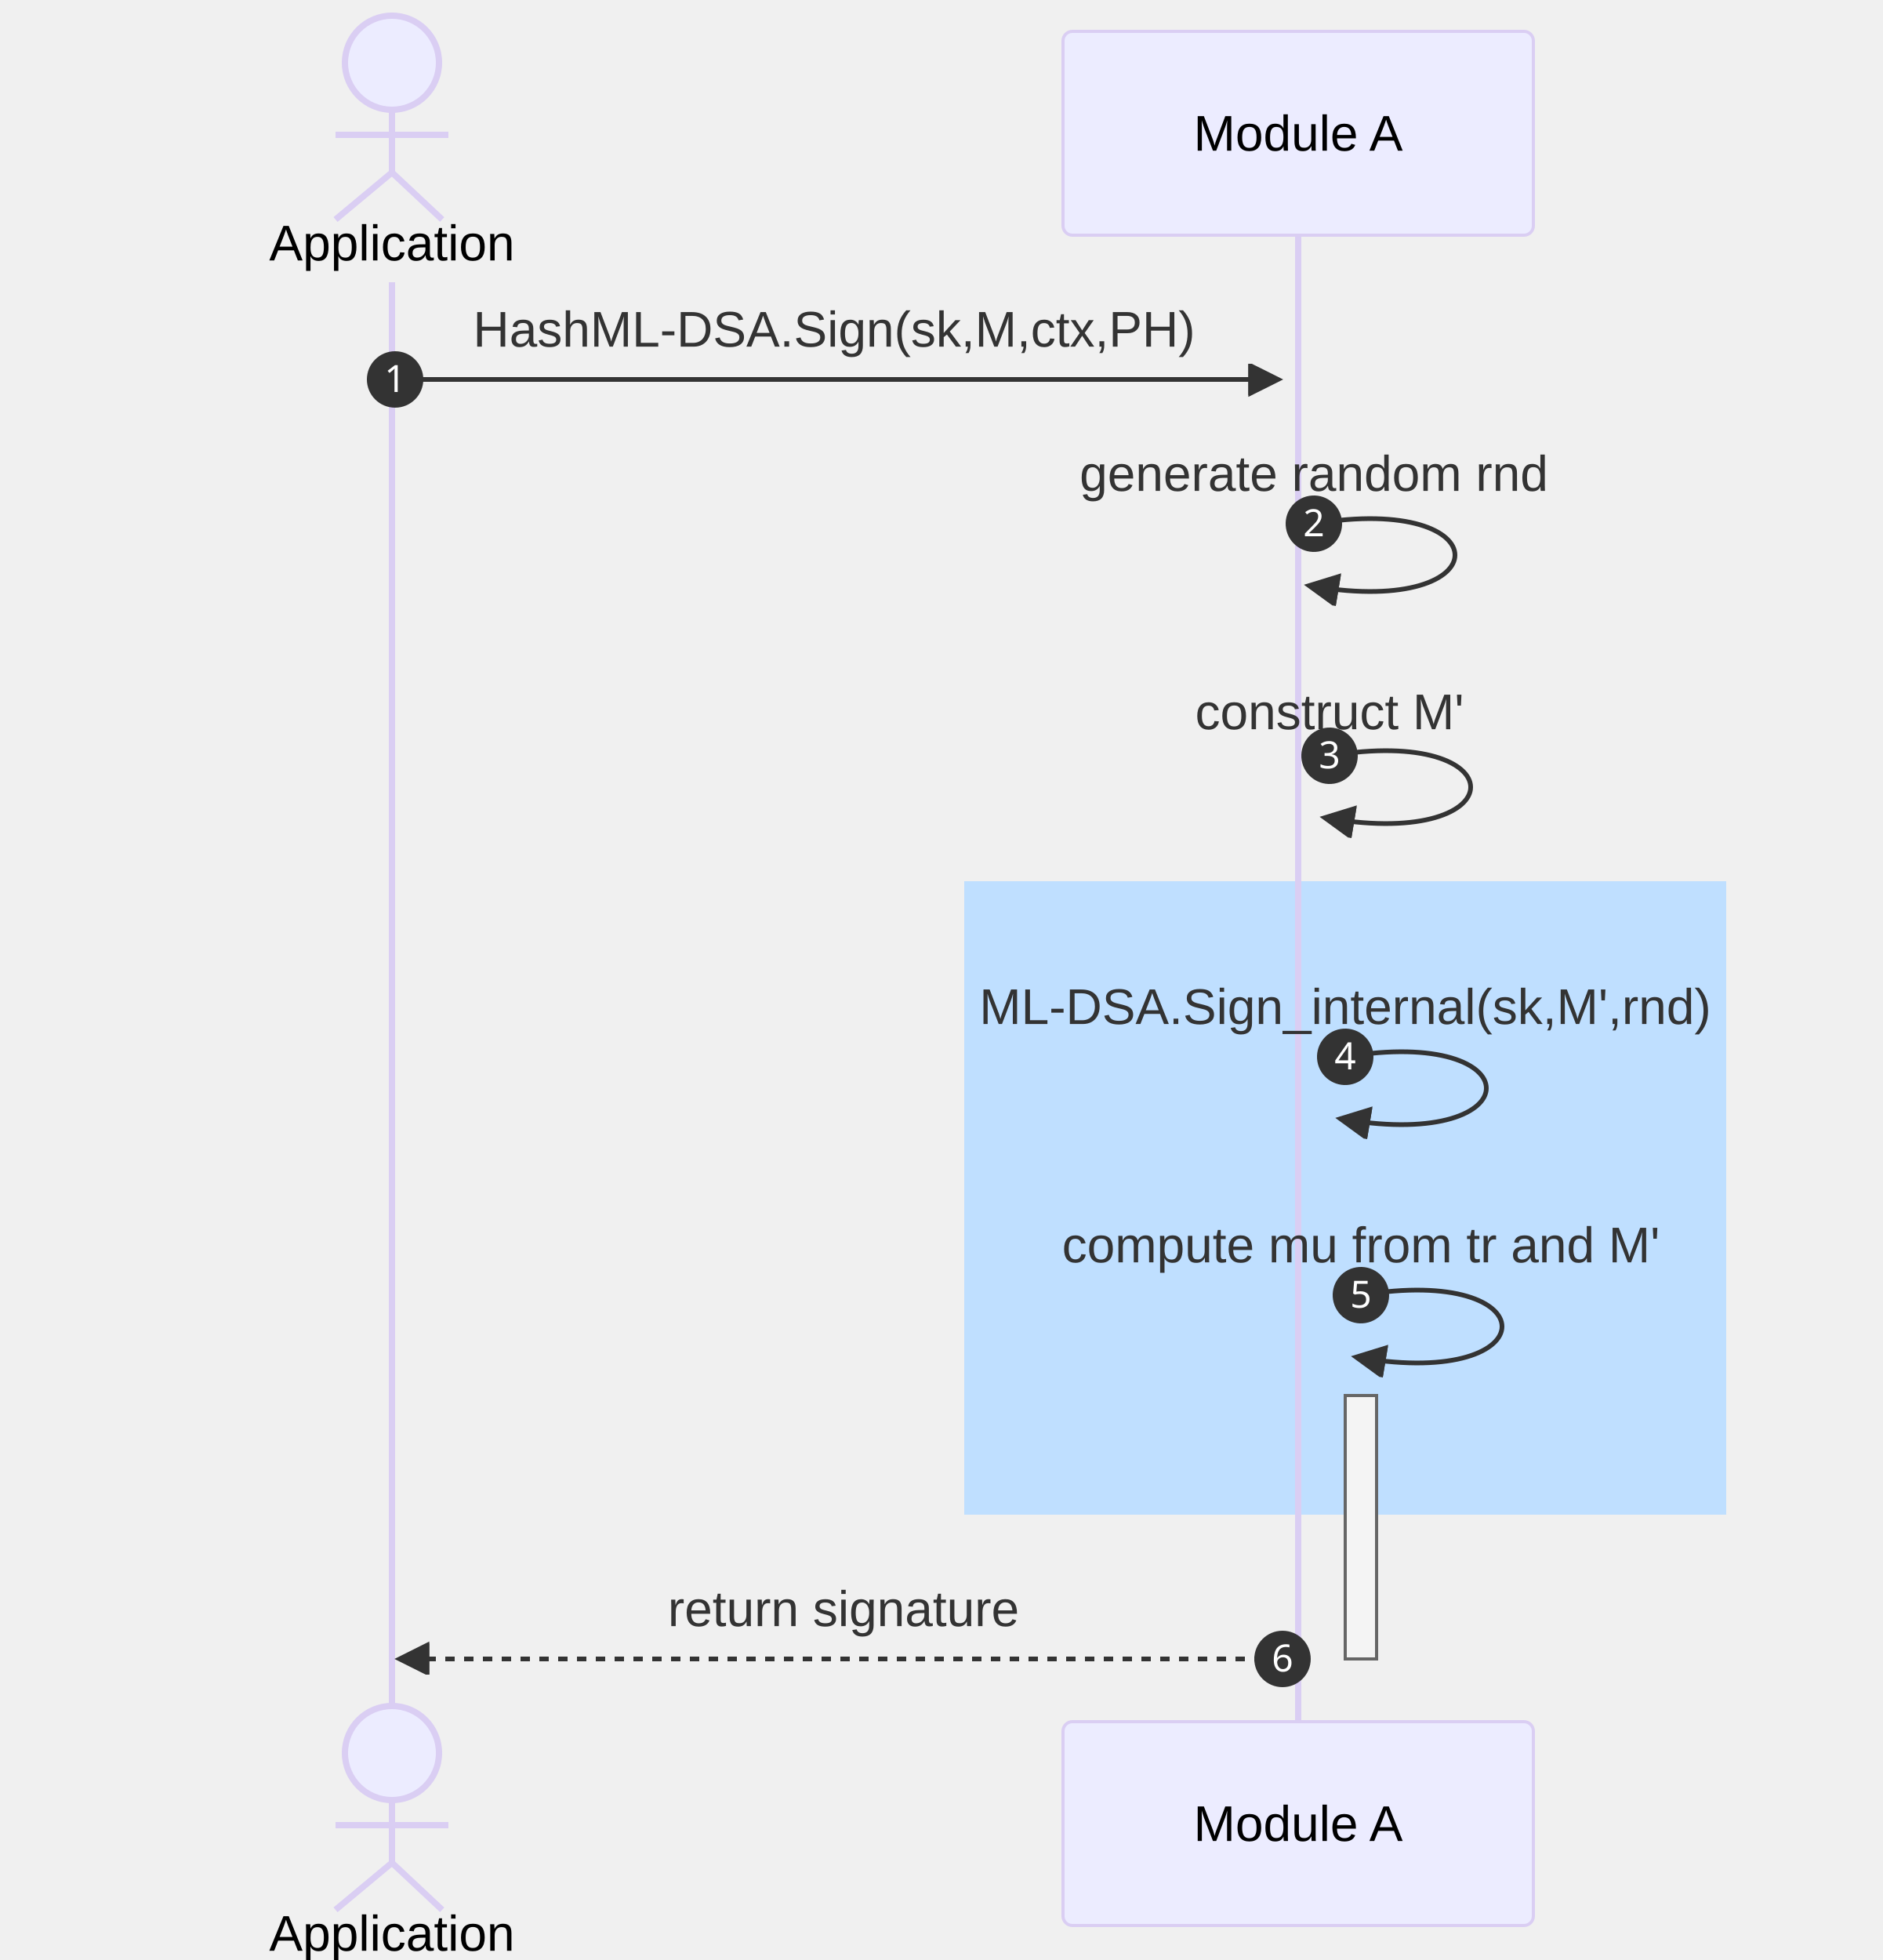
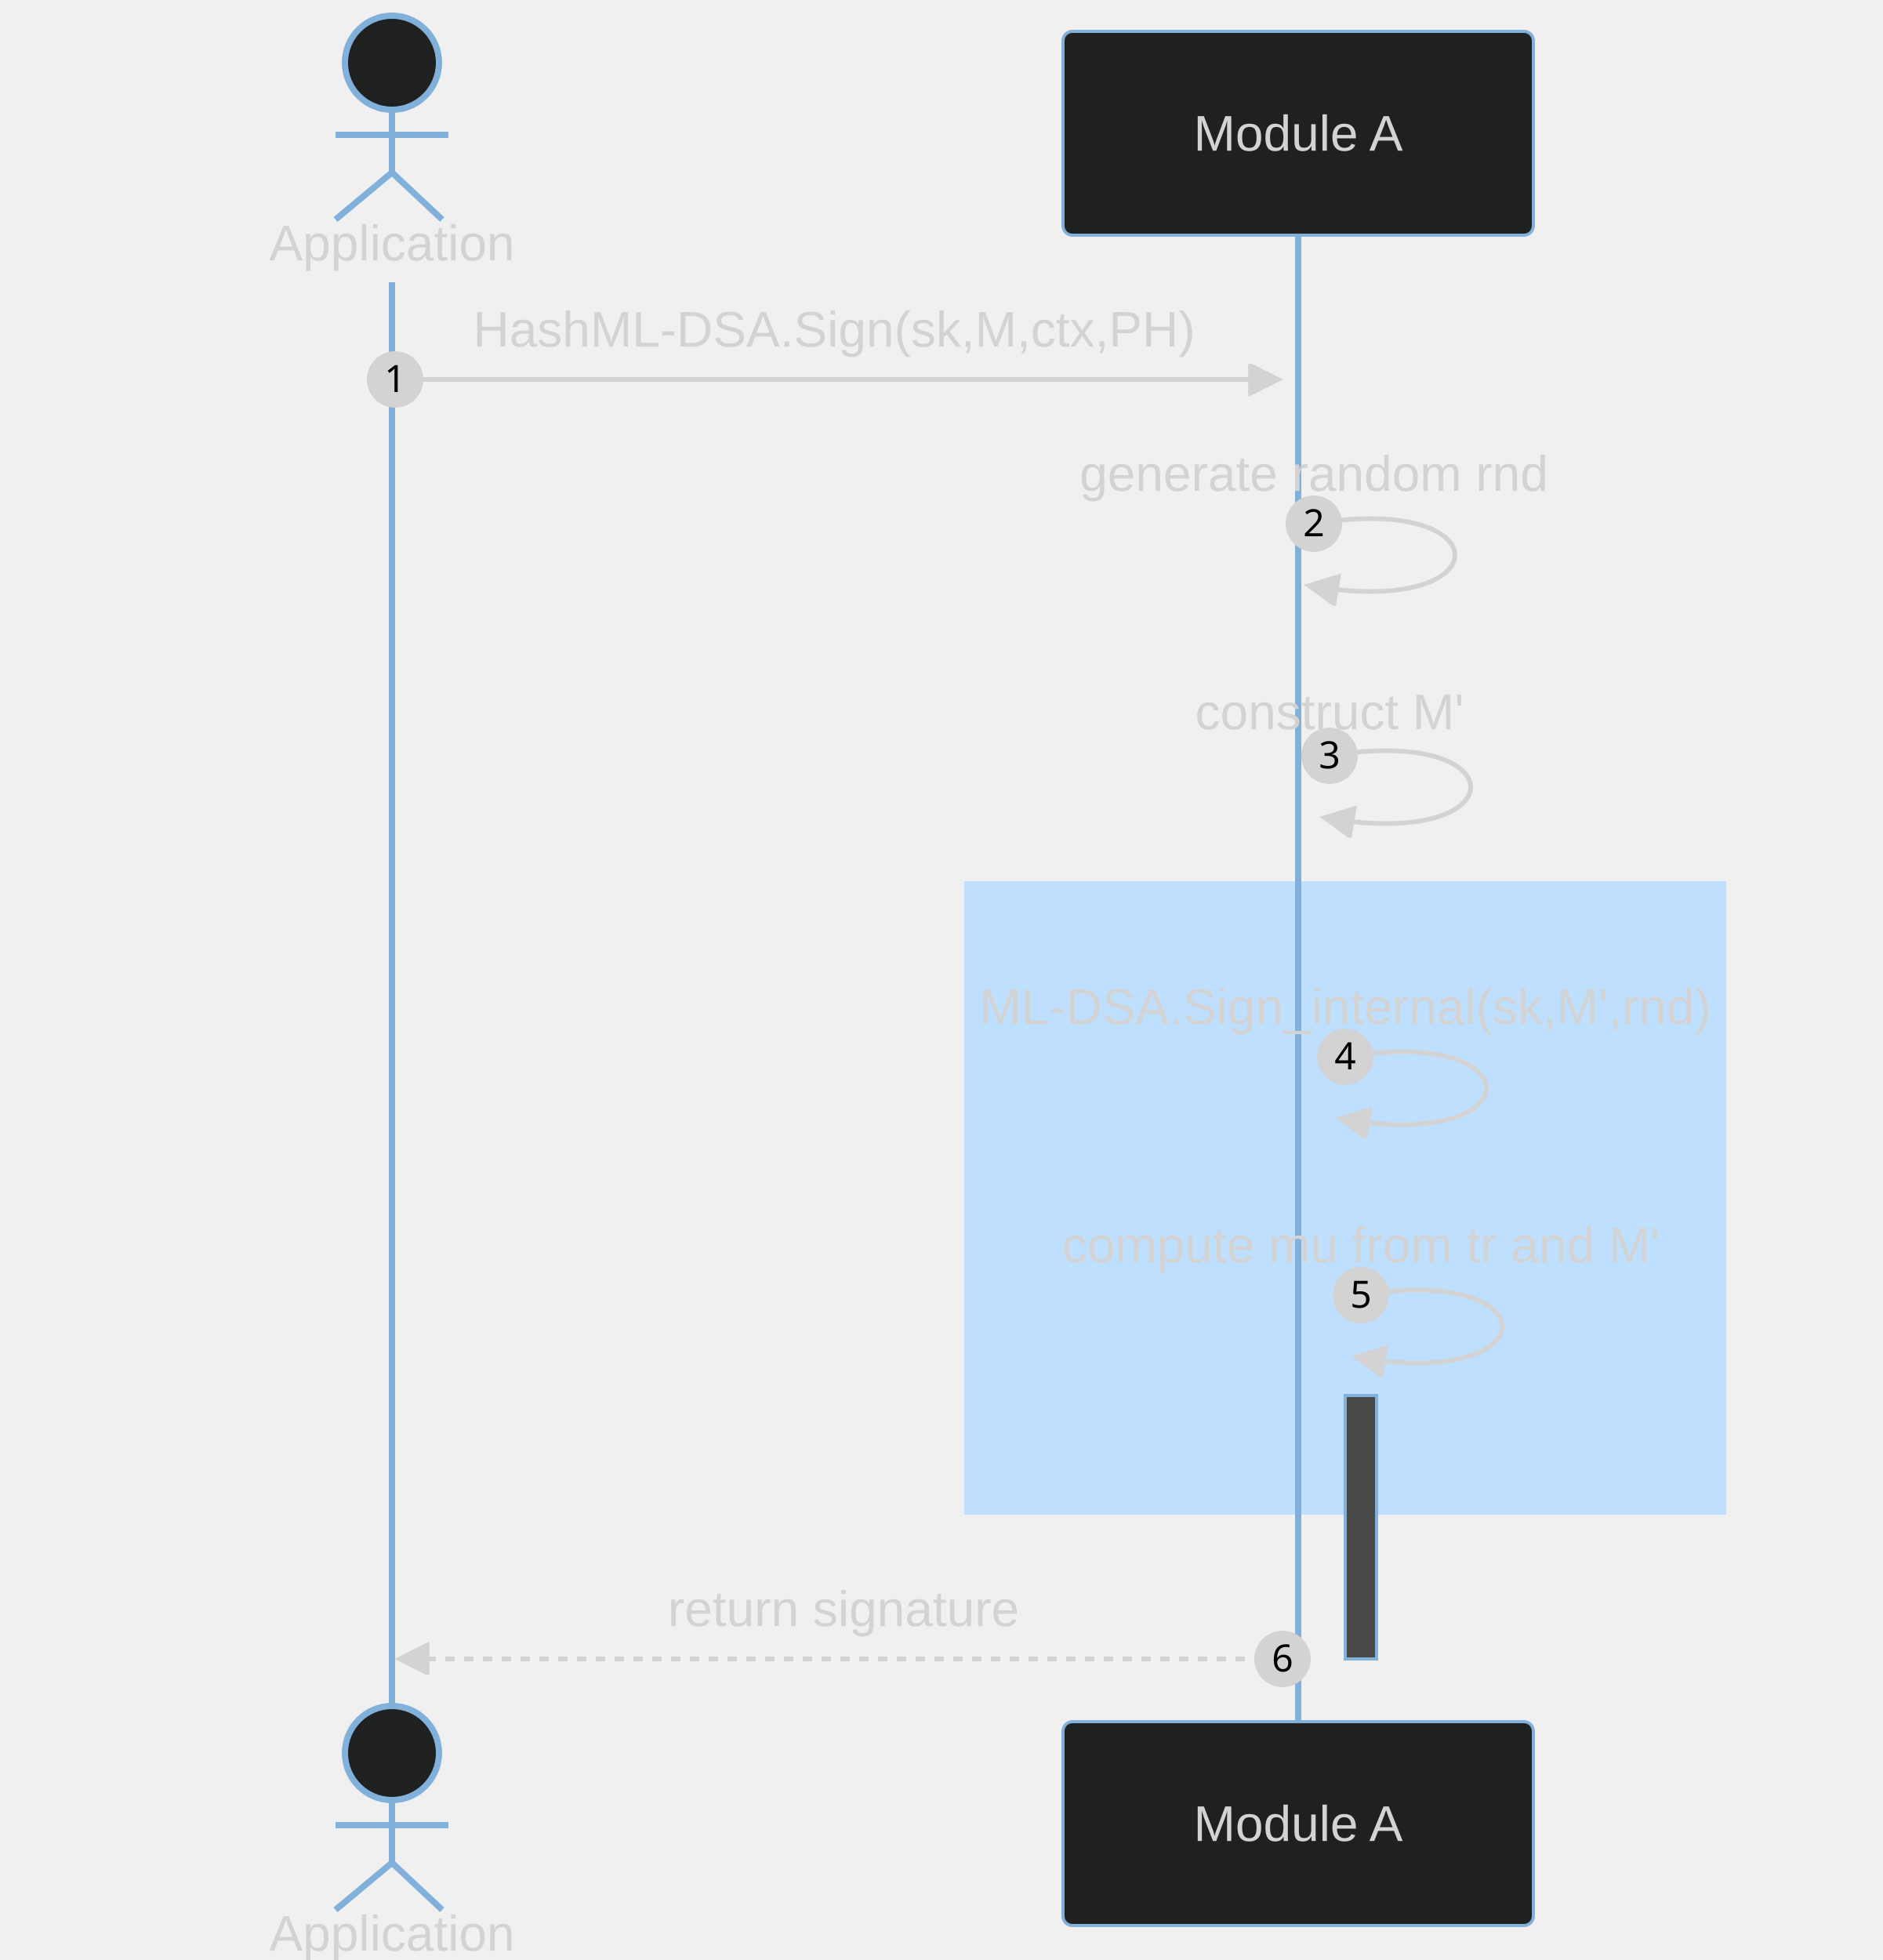
- <svg xmlns="http://www.w3.org/2000/svg" aria-roledescription="sequence" role="graphics-document document" viewBox="-50 -10 600.5 625" style="max-width: 600.5px; background-color: white;" width="100%" id="my-svg">
+ <svg xmlns="http://www.w3.org/2000/svg" aria-roledescription="sequence" role="graphics-document document" viewBox="-50 -10 600.5 625" style="max-width: 600.5px; background-color: transparent;" width="100%" id="my-svg">
  <rect class="rect" height="202" width="243" fill="rgb(191,223,255)" y="271" x="257.5" />
  <g>
    <rect class="actor actor-bottom" ry="3" rx="3" name="Module A" height="65" width="150" stroke="#666" fill="#eaeaea" y="539" x="289" />
    <text style="text-anchor: middle; font-size: 16px; font-weight: 400;" class="actor" alignment-baseline="central" dominant-baseline="central" y="571.5" x="364">
      <tspan dy="0" x="364">Module A</tspan>
    </text>
  </g>
  <g>
    <line stroke="#999" stroke-width="0.5px" class="200" y2="539" x2="364" y1="5" x1="364" id="actor1" />
    <g id="root-1">
      <rect class="actor actor-top" ry="3" rx="3" name="Module A" height="65" width="150" stroke="#666" fill="#eaeaea" y="0" x="289" />
      <text style="text-anchor: middle; font-size: 16px; font-weight: 400;" class="actor" alignment-baseline="central" dominant-baseline="central" y="32.5" x="364">
        <tspan dy="0" x="364">Module A</tspan>
      </text>
    </g>
  </g>
-   <style>#my-svg{font-family:"trebuchet ms",verdana,arial,sans-serif;font-size:16px;fill:#333;}#my-svg .error-icon{fill:#552222;}#my-svg .error-text{fill:#552222;stroke:#552222;}#my-svg .edge-thickness-normal{stroke-width:2px;}#my-svg .edge-thickness-thick{stroke-width:3.5px;}#my-svg .edge-pattern-solid{stroke-dasharray:0;}#my-svg .edge-pattern-dashed{stroke-dasharray:3;}#my-svg .edge-pattern-dotted{stroke-dasharray:2;}#my-svg .marker{fill:#333333;stroke:#333333;}#my-svg .marker.cross{stroke:#333333;}#my-svg svg{font-family:"trebuchet ms",verdana,arial,sans-serif;font-size:16px;}#my-svg .actor{stroke:hsl(259.626, 59.777%, 87.902%);fill:#ECECFF;}#my-svg text.actor&gt;tspan{fill:black;stroke:none;}#my-svg .actor-line{stroke:grey;}#my-svg .messageLine0{stroke-width:1.5;stroke-dasharray:none;stroke:#333;}#my-svg .messageLine1{stroke-width:1.5;stroke-dasharray:2,2;stroke:#333;}#my-svg #arrowhead path{fill:#333;stroke:#333;}#my-svg .sequenceNumber{fill:white;}#my-svg #sequencenumber{fill:#333;}#my-svg #crosshead path{fill:#333;stroke:#333;}#my-svg .messageText{fill:#333;stroke:none;}#my-svg .labelBox{stroke:hsl(259.626, 59.777%, 87.902%);fill:#ECECFF;}#my-svg .labelText,#my-svg .labelText&gt;tspan{fill:black;stroke:none;}#my-svg .loopText,#my-svg .loopText&gt;tspan{fill:black;stroke:none;}#my-svg .loopLine{stroke-width:2px;stroke-dasharray:2,2;stroke:hsl(259.626, 59.777%, 87.902%);fill:hsl(259.626, 59.777%, 87.902%);}#my-svg .note{stroke:#aaaa33;fill:#fff5ad;}#my-svg .noteText,#my-svg .noteText&gt;tspan{fill:black;stroke:none;}#my-svg .activation0{fill:#f4f4f4;stroke:#666;}#my-svg .activation1{fill:#f4f4f4;stroke:#666;}#my-svg .activation2{fill:#f4f4f4;stroke:#666;}#my-svg .actorPopupMenu{position:absolute;}#my-svg .actorPopupMenuPanel{position:absolute;fill:#ECECFF;box-shadow:0px 8px 16px 0px rgba(0,0,0,0.2);filter:drop-shadow(3px 5px 2px rgb(0 0 0 / 0.4));}#my-svg .actor-man line{stroke:hsl(259.626, 59.777%, 87.902%);fill:#ECECFF;}#my-svg .actor-man circle,#my-svg line{stroke:hsl(259.626, 59.777%, 87.902%);fill:#ECECFF;stroke-width:2px;}#my-svg :root{--mermaid-font-family:"trebuchet ms",verdana,arial,sans-serif;}</style>
+   <style>#my-svg{font-family:"trebuchet ms",verdana,arial,sans-serif;font-size:16px;fill:#ccc;}#my-svg .error-icon{fill:#a44141;}#my-svg .error-text{fill:#ddd;stroke:#ddd;}#my-svg .edge-thickness-normal{stroke-width:2px;}#my-svg .edge-thickness-thick{stroke-width:3.5px;}#my-svg .edge-pattern-solid{stroke-dasharray:0;}#my-svg .edge-pattern-dashed{stroke-dasharray:3;}#my-svg .edge-pattern-dotted{stroke-dasharray:2;}#my-svg .marker{fill:lightgrey;stroke:lightgrey;}#my-svg .marker.cross{stroke:lightgrey;}#my-svg svg{font-family:"trebuchet ms",verdana,arial,sans-serif;font-size:16px;}#my-svg .actor{stroke:#81B1DB;fill:#1f2020;}#my-svg text.actor&gt;tspan{fill:lightgrey;stroke:none;}#my-svg .actor-line{stroke:lightgrey;}#my-svg .messageLine0{stroke-width:1.5;stroke-dasharray:none;stroke:lightgrey;}#my-svg .messageLine1{stroke-width:1.5;stroke-dasharray:2,2;stroke:lightgrey;}#my-svg #arrowhead path{fill:lightgrey;stroke:lightgrey;}#my-svg .sequenceNumber{fill:black;}#my-svg #sequencenumber{fill:lightgrey;}#my-svg #crosshead path{fill:lightgrey;stroke:lightgrey;}#my-svg .messageText{fill:lightgrey;stroke:none;}#my-svg .labelBox{stroke:#81B1DB;fill:#1f2020;}#my-svg .labelText,#my-svg .labelText&gt;tspan{fill:lightgrey;stroke:none;}#my-svg .loopText,#my-svg .loopText&gt;tspan{fill:lightgrey;stroke:none;}#my-svg .loopLine{stroke-width:2px;stroke-dasharray:2,2;stroke:#81B1DB;fill:#81B1DB;}#my-svg .note{stroke:hsl(180, 0%, 18.353%);fill:hsl(180, 1.587%, 28.353%);}#my-svg .noteText,#my-svg .noteText&gt;tspan{fill:rgb(183.848, 181.552, 181.552);stroke:none;}#my-svg .activation0{fill:hsl(180, 1.587%, 28.353%);stroke:#81B1DB;}#my-svg .activation1{fill:hsl(180, 1.587%, 28.353%);stroke:#81B1DB;}#my-svg .activation2{fill:hsl(180, 1.587%, 28.353%);stroke:#81B1DB;}#my-svg .actorPopupMenu{position:absolute;}#my-svg .actorPopupMenuPanel{position:absolute;fill:#1f2020;box-shadow:0px 8px 16px 0px rgba(0,0,0,0.2);filter:drop-shadow(3px 5px 2px rgb(0 0 0 / 0.4));}#my-svg .actor-man line{stroke:#81B1DB;fill:#1f2020;}#my-svg .actor-man circle,#my-svg line{stroke:#81B1DB;fill:#1f2020;stroke-width:2px;}#my-svg :root{--mermaid-font-family:"trebuchet ms",verdana,arial,sans-serif;}</style>
  <g />
  <defs>
    <symbol height="24" width="24" id="computer">
      <path d="M2 2v13h20v-13h-20zm18 11h-16v-9h16v9zm-10.228 6l.466-1h3.524l.467 1h-4.457zm14.228 3h-24l2-6h2.104l-1.33 4h18.45l-1.297-4h2.073l2 6zm-5-10h-14v-7h14v7z" transform="scale(.5)" />
    </symbol>
  </defs>
  <defs>
    <symbol clip-rule="evenodd" fill-rule="evenodd" id="database">
      <path d="M12.258.001l.256.004.255.005.253.008.251.01.249.012.247.015.246.016.242.019.241.02.239.023.236.024.233.027.231.028.229.031.225.032.223.034.22.036.217.038.214.04.211.041.208.043.205.045.201.046.198.048.194.05.191.051.187.053.183.054.18.056.175.057.172.059.168.06.163.061.16.063.155.064.15.066.074.033.073.033.071.034.07.034.069.035.068.035.067.035.066.035.064.036.064.036.062.036.06.036.06.037.058.037.058.037.055.038.055.038.053.038.052.038.051.039.05.039.048.039.047.039.045.04.044.04.043.04.041.04.04.041.039.041.037.041.036.041.034.041.033.042.032.042.03.042.029.042.027.042.026.043.024.043.023.043.021.043.02.043.018.044.017.043.015.044.013.044.012.044.011.045.009.044.007.045.006.045.004.045.002.045.001.045v17l-.001.045-.002.045-.004.045-.006.045-.007.045-.009.044-.011.045-.012.044-.013.044-.015.044-.017.043-.018.044-.02.043-.021.043-.023.043-.024.043-.026.043-.027.042-.029.042-.03.042-.032.042-.033.042-.034.041-.036.041-.037.041-.039.041-.04.041-.041.04-.043.04-.044.04-.045.04-.047.039-.048.039-.05.039-.051.039-.052.038-.053.038-.055.038-.055.038-.058.037-.058.037-.06.037-.06.036-.062.036-.064.036-.064.036-.066.035-.067.035-.068.035-.069.035-.07.034-.071.034-.073.033-.074.033-.15.066-.155.064-.16.063-.163.061-.168.06-.172.059-.175.057-.18.056-.183.054-.187.053-.191.051-.194.05-.198.048-.201.046-.205.045-.208.043-.211.041-.214.04-.217.038-.22.036-.223.034-.225.032-.229.031-.231.028-.233.027-.236.024-.239.023-.241.02-.242.019-.246.016-.247.015-.249.012-.251.01-.253.008-.255.005-.256.004-.258.001-.258-.001-.256-.004-.255-.005-.253-.008-.251-.01-.249-.012-.247-.015-.245-.016-.243-.019-.241-.02-.238-.023-.236-.024-.234-.027-.231-.028-.228-.031-.226-.032-.223-.034-.22-.036-.217-.038-.214-.04-.211-.041-.208-.043-.204-.045-.201-.046-.198-.048-.195-.05-.19-.051-.187-.053-.184-.054-.179-.056-.176-.057-.172-.059-.167-.06-.164-.061-.159-.063-.155-.064-.151-.066-.074-.033-.072-.033-.072-.034-.07-.034-.069-.035-.068-.035-.067-.035-.066-.035-.064-.036-.063-.036-.062-.036-.061-.036-.06-.037-.058-.037-.057-.037-.056-.038-.055-.038-.053-.038-.052-.038-.051-.039-.049-.039-.049-.039-.046-.039-.046-.04-.044-.04-.043-.04-.041-.04-.04-.041-.039-.041-.037-.041-.036-.041-.034-.041-.033-.042-.032-.042-.03-.042-.029-.042-.027-.042-.026-.043-.024-.043-.023-.043-.021-.043-.02-.043-.018-.044-.017-.043-.015-.044-.013-.044-.012-.044-.011-.045-.009-.044-.007-.045-.006-.045-.004-.045-.002-.045-.001-.045v-17l.001-.045.002-.045.004-.045.006-.045.007-.045.009-.044.011-.045.012-.044.013-.044.015-.044.017-.043.018-.044.02-.043.021-.043.023-.043.024-.043.026-.043.027-.042.029-.042.03-.042.032-.042.033-.042.034-.041.036-.041.037-.041.039-.041.04-.041.041-.04.043-.04.044-.04.046-.04.046-.039.049-.039.049-.039.051-.039.052-.038.053-.038.055-.038.056-.038.057-.037.058-.037.06-.037.061-.036.062-.036.063-.036.064-.036.066-.035.067-.035.068-.035.069-.035.07-.034.072-.034.072-.033.074-.033.151-.066.155-.064.159-.063.164-.061.167-.06.172-.059.176-.057.179-.056.184-.054.187-.053.19-.051.195-.05.198-.048.201-.046.204-.045.208-.043.211-.041.214-.04.217-.038.22-.036.223-.034.226-.032.228-.031.231-.028.234-.027.236-.024.238-.023.241-.02.243-.019.245-.016.247-.015.249-.012.251-.01.253-.008.255-.005.256-.004.258-.001.258.001zm-9.258 20.499v.01l.001.021.003.021.004.022.005.021.006.022.007.022.009.023.01.022.011.023.012.023.013.023.015.023.016.024.017.023.018.024.019.024.021.024.022.025.023.024.024.025.052.049.056.05.061.051.066.051.07.051.075.051.079.052.084.052.088.052.092.052.097.052.102.051.105.052.11.052.114.051.119.051.123.051.127.05.131.05.135.05.139.048.144.049.147.047.152.047.155.047.16.045.163.045.167.043.171.043.176.041.178.041.183.039.187.039.19.037.194.035.197.035.202.033.204.031.209.03.212.029.216.027.219.025.222.024.226.021.23.02.233.018.236.016.24.015.243.012.246.01.249.008.253.005.256.004.259.001.26-.001.257-.004.254-.005.25-.008.247-.011.244-.012.241-.014.237-.016.233-.018.231-.021.226-.021.224-.024.22-.026.216-.027.212-.028.21-.031.205-.031.202-.034.198-.034.194-.036.191-.037.187-.039.183-.04.179-.04.175-.042.172-.043.168-.044.163-.045.16-.046.155-.046.152-.047.148-.048.143-.049.139-.049.136-.05.131-.05.126-.05.123-.051.118-.052.114-.051.11-.052.106-.052.101-.052.096-.052.092-.052.088-.053.083-.051.079-.052.074-.052.07-.051.065-.051.06-.051.056-.05.051-.05.023-.024.023-.025.021-.024.02-.024.019-.024.018-.024.017-.024.015-.023.014-.024.013-.023.012-.023.01-.023.01-.022.008-.022.006-.022.006-.022.004-.022.004-.021.001-.021.001-.021v-4.127l-.077.055-.08.053-.083.054-.085.053-.087.052-.09.052-.093.051-.095.05-.097.05-.1.049-.102.049-.105.048-.106.047-.109.047-.111.046-.114.045-.115.045-.118.044-.12.043-.122.042-.124.042-.126.041-.128.04-.13.04-.132.038-.134.038-.135.037-.138.037-.139.035-.142.035-.143.034-.144.033-.147.032-.148.031-.15.03-.151.03-.153.029-.154.027-.156.027-.158.026-.159.025-.161.024-.162.023-.163.022-.165.021-.166.02-.167.019-.169.018-.169.017-.171.016-.173.015-.173.014-.175.013-.175.012-.177.011-.178.01-.179.008-.179.008-.181.006-.182.005-.182.004-.184.003-.184.002h-.37l-.184-.002-.184-.003-.182-.004-.182-.005-.181-.006-.179-.008-.179-.008-.178-.01-.176-.011-.176-.012-.175-.013-.173-.014-.172-.015-.171-.016-.17-.017-.169-.018-.167-.019-.166-.02-.165-.021-.163-.022-.162-.023-.161-.024-.159-.025-.157-.026-.156-.027-.155-.027-.153-.029-.151-.03-.15-.03-.148-.031-.146-.032-.145-.033-.143-.034-.141-.035-.14-.035-.137-.037-.136-.037-.134-.038-.132-.038-.13-.04-.128-.04-.126-.041-.124-.042-.122-.042-.12-.044-.117-.043-.116-.045-.113-.045-.112-.046-.109-.047-.106-.047-.105-.048-.102-.049-.1-.049-.097-.05-.095-.05-.093-.052-.09-.051-.087-.052-.085-.053-.083-.054-.08-.054-.077-.054v4.127zm0-5.654v.011l.001.021.003.021.004.021.005.022.006.022.007.022.009.022.01.022.011.023.012.023.013.023.015.024.016.023.017.024.018.024.019.024.021.024.022.024.023.025.024.024.052.05.056.05.061.05.066.051.07.051.075.052.079.051.084.052.088.052.092.052.097.052.102.052.105.052.11.051.114.051.119.052.123.05.127.051.131.05.135.049.139.049.144.048.147.048.152.047.155.046.16.045.163.045.167.044.171.042.176.042.178.04.183.04.187.038.19.037.194.036.197.034.202.033.204.032.209.03.212.028.216.027.219.025.222.024.226.022.23.02.233.018.236.016.24.014.243.012.246.01.249.008.253.006.256.003.259.001.26-.001.257-.003.254-.006.25-.008.247-.01.244-.012.241-.015.237-.016.233-.018.231-.02.226-.022.224-.024.22-.025.216-.027.212-.029.21-.03.205-.032.202-.033.198-.035.194-.036.191-.037.187-.039.183-.039.179-.041.175-.042.172-.043.168-.044.163-.045.16-.045.155-.047.152-.047.148-.048.143-.048.139-.05.136-.049.131-.05.126-.051.123-.051.118-.051.114-.052.11-.052.106-.052.101-.052.096-.052.092-.052.088-.052.083-.052.079-.052.074-.051.07-.052.065-.051.06-.05.056-.051.051-.049.023-.025.023-.024.021-.025.02-.024.019-.024.018-.024.017-.024.015-.023.014-.023.013-.024.012-.022.01-.023.01-.023.008-.022.006-.022.006-.022.004-.021.004-.022.001-.021.001-.021v-4.139l-.077.054-.08.054-.083.054-.085.052-.087.053-.09.051-.093.051-.095.051-.097.05-.1.049-.102.049-.105.048-.106.047-.109.047-.111.046-.114.045-.115.044-.118.044-.12.044-.122.042-.124.042-.126.041-.128.04-.13.039-.132.039-.134.038-.135.037-.138.036-.139.036-.142.035-.143.033-.144.033-.147.033-.148.031-.15.03-.151.03-.153.028-.154.028-.156.027-.158.026-.159.025-.161.024-.162.023-.163.022-.165.021-.166.02-.167.019-.169.018-.169.017-.171.016-.173.015-.173.014-.175.013-.175.012-.177.011-.178.009-.179.009-.179.007-.181.007-.182.005-.182.004-.184.003-.184.002h-.37l-.184-.002-.184-.003-.182-.004-.182-.005-.181-.007-.179-.007-.179-.009-.178-.009-.176-.011-.176-.012-.175-.013-.173-.014-.172-.015-.171-.016-.17-.017-.169-.018-.167-.019-.166-.02-.165-.021-.163-.022-.162-.023-.161-.024-.159-.025-.157-.026-.156-.027-.155-.028-.153-.028-.151-.03-.15-.03-.148-.031-.146-.033-.145-.033-.143-.033-.141-.035-.14-.036-.137-.036-.136-.037-.134-.038-.132-.039-.13-.039-.128-.04-.126-.041-.124-.042-.122-.043-.12-.043-.117-.044-.116-.044-.113-.046-.112-.046-.109-.046-.106-.047-.105-.048-.102-.049-.1-.049-.097-.05-.095-.051-.093-.051-.09-.051-.087-.053-.085-.052-.083-.054-.08-.054-.077-.054v4.139zm0-5.666v.011l.001.02.003.022.004.021.005.022.006.021.007.022.009.023.01.022.011.023.012.023.013.023.015.023.016.024.017.024.018.023.019.024.021.025.022.024.023.024.024.025.052.05.056.05.061.05.066.051.07.051.075.052.079.051.084.052.088.052.092.052.097.052.102.052.105.051.11.052.114.051.119.051.123.051.127.05.131.05.135.05.139.049.144.048.147.048.152.047.155.046.16.045.163.045.167.043.171.043.176.042.178.04.183.04.187.038.19.037.194.036.197.034.202.033.204.032.209.03.212.028.216.027.219.025.222.024.226.021.23.02.233.018.236.017.24.014.243.012.246.01.249.008.253.006.256.003.259.001.26-.001.257-.003.254-.006.25-.008.247-.01.244-.013.241-.014.237-.016.233-.018.231-.02.226-.022.224-.024.22-.025.216-.027.212-.029.21-.03.205-.032.202-.033.198-.035.194-.036.191-.037.187-.039.183-.039.179-.041.175-.042.172-.043.168-.044.163-.045.16-.045.155-.047.152-.047.148-.048.143-.049.139-.049.136-.049.131-.051.126-.05.123-.051.118-.052.114-.051.11-.052.106-.052.101-.052.096-.052.092-.052.088-.052.083-.052.079-.052.074-.052.07-.051.065-.051.06-.051.056-.05.051-.049.023-.025.023-.025.021-.024.02-.024.019-.024.018-.024.017-.024.015-.023.014-.024.013-.023.012-.023.01-.022.01-.023.008-.022.006-.022.006-.022.004-.022.004-.021.001-.021.001-.021v-4.153l-.077.054-.08.054-.083.053-.085.053-.087.053-.09.051-.093.051-.095.051-.097.05-.1.049-.102.048-.105.048-.106.048-.109.046-.111.046-.114.046-.115.044-.118.044-.12.043-.122.043-.124.042-.126.041-.128.04-.13.039-.132.039-.134.038-.135.037-.138.036-.139.036-.142.034-.143.034-.144.033-.147.032-.148.032-.15.03-.151.03-.153.028-.154.028-.156.027-.158.026-.159.024-.161.024-.162.023-.163.023-.165.021-.166.02-.167.019-.169.018-.169.017-.171.016-.173.015-.173.014-.175.013-.175.012-.177.01-.178.01-.179.009-.179.007-.181.006-.182.006-.182.004-.184.003-.184.001-.185.001-.185-.001-.184-.001-.184-.003-.182-.004-.182-.006-.181-.006-.179-.007-.179-.009-.178-.01-.176-.01-.176-.012-.175-.013-.173-.014-.172-.015-.171-.016-.17-.017-.169-.018-.167-.019-.166-.02-.165-.021-.163-.023-.162-.023-.161-.024-.159-.024-.157-.026-.156-.027-.155-.028-.153-.028-.151-.03-.15-.03-.148-.032-.146-.032-.145-.033-.143-.034-.141-.034-.14-.036-.137-.036-.136-.037-.134-.038-.132-.039-.13-.039-.128-.041-.126-.041-.124-.041-.122-.043-.12-.043-.117-.044-.116-.044-.113-.046-.112-.046-.109-.046-.106-.048-.105-.048-.102-.048-.1-.05-.097-.049-.095-.051-.093-.051-.09-.052-.087-.052-.085-.053-.083-.053-.08-.054-.077-.054v4.153zm8.74-8.179l-.257.004-.254.005-.25.008-.247.011-.244.012-.241.014-.237.016-.233.018-.231.021-.226.022-.224.023-.22.026-.216.027-.212.028-.21.031-.205.032-.202.033-.198.034-.194.036-.191.038-.187.038-.183.04-.179.041-.175.042-.172.043-.168.043-.163.045-.16.046-.155.046-.152.048-.148.048-.143.048-.139.049-.136.05-.131.05-.126.051-.123.051-.118.051-.114.052-.11.052-.106.052-.101.052-.096.052-.092.052-.088.052-.083.052-.079.052-.074.051-.07.052-.065.051-.06.05-.056.05-.051.05-.023.025-.023.024-.021.024-.02.025-.019.024-.018.024-.017.023-.015.024-.014.023-.013.023-.012.023-.01.023-.01.022-.008.022-.006.023-.006.021-.004.022-.004.021-.001.021-.001.021.001.021.001.021.004.021.004.022.006.021.006.023.008.022.01.022.01.023.012.023.013.023.014.023.015.024.017.023.018.024.019.024.02.025.021.024.023.024.023.025.051.05.056.05.06.05.065.051.07.052.074.051.079.052.083.052.088.052.092.052.096.052.101.052.106.052.11.052.114.052.118.051.123.051.126.051.131.05.136.05.139.049.143.048.148.048.152.048.155.046.16.046.163.045.168.043.172.043.175.042.179.041.183.04.187.038.191.038.194.036.198.034.202.033.205.032.21.031.212.028.216.027.22.026.224.023.226.022.231.021.233.018.237.016.241.014.244.012.247.011.25.008.254.005.257.004.26.001.26-.001.257-.004.254-.005.25-.008.247-.011.244-.012.241-.014.237-.016.233-.018.231-.021.226-.022.224-.023.22-.026.216-.027.212-.028.21-.031.205-.032.202-.033.198-.034.194-.036.191-.038.187-.038.183-.04.179-.041.175-.042.172-.043.168-.043.163-.045.16-.046.155-.046.152-.048.148-.048.143-.048.139-.049.136-.05.131-.05.126-.051.123-.051.118-.051.114-.052.11-.052.106-.052.101-.052.096-.052.092-.052.088-.052.083-.052.079-.052.074-.051.07-.052.065-.051.06-.05.056-.05.051-.05.023-.025.023-.024.021-.024.02-.025.019-.024.018-.024.017-.023.015-.024.014-.023.013-.023.012-.023.01-.023.01-.022.008-.022.006-.023.006-.021.004-.022.004-.021.001-.021.001-.021-.001-.021-.001-.021-.004-.021-.004-.022-.006-.021-.006-.023-.008-.022-.01-.022-.01-.023-.012-.023-.013-.023-.014-.023-.015-.024-.017-.023-.018-.024-.019-.024-.02-.025-.021-.024-.023-.024-.023-.025-.051-.05-.056-.05-.06-.05-.065-.051-.07-.052-.074-.051-.079-.052-.083-.052-.088-.052-.092-.052-.096-.052-.101-.052-.106-.052-.11-.052-.114-.052-.118-.051-.123-.051-.126-.051-.131-.05-.136-.05-.139-.049-.143-.048-.148-.048-.152-.048-.155-.046-.16-.046-.163-.045-.168-.043-.172-.043-.175-.042-.179-.041-.183-.04-.187-.038-.191-.038-.194-.036-.198-.034-.202-.033-.205-.032-.21-.031-.212-.028-.216-.027-.22-.026-.224-.023-.226-.022-.231-.021-.233-.018-.237-.016-.241-.014-.244-.012-.247-.011-.25-.008-.254-.005-.257-.004-.26-.001-.26.001z" transform="scale(.5)" />
    </symbol>
  </defs>
  <defs>
    <symbol height="24" width="24" id="clock">
      <path d="M12 2c5.514 0 10 4.486 10 10s-4.486 10-10 10-10-4.486-10-10 4.486-10 10-10zm0-2c-6.627 0-12 5.373-12 12s5.373 12 12 12 12-5.373 12-12-5.373-12-12-12zm5.848 12.459c.202.038.202.333.001.372-1.907.361-6.045 1.111-6.547 1.111-.719 0-1.301-.582-1.301-1.301 0-.512.77-5.447 1.125-7.445.034-.192.312-.181.343.014l.985 6.238 5.394 1.011z" transform="scale(.5)" />
    </symbol>
  </defs>
  <defs>
    <marker orient="auto" markerHeight="12" markerWidth="12" markerUnits="userSpaceOnUse" refY="5" refX="7.9" id="arrowhead">
      <path d="M 0 0 L 10 5 L 0 10 z" />
    </marker>
  </defs>
  <defs>
    <marker refY="4.5" refX="4" orient="auto" markerHeight="8" markerWidth="15" id="crosshead">
      <path style="stroke-dasharray: 0, 0;" d="M 1,2 L 6,7 M 6,2 L 1,7" stroke-width="1pt" stroke="#000000" fill="none" />
    </marker>
  </defs>
  <defs>
    <marker orient="auto" markerHeight="28" markerWidth="20" refY="7" refX="15.5" id="filled-head">
      <path d="M 18,7 L9,13 L14,7 L9,1 Z" />
    </marker>
  </defs>
  <defs>
    <marker orient="auto" markerHeight="40" markerWidth="60" refY="15" refX="15" id="sequencenumber">
      <circle r="6" cy="15" cx="15" />
    </marker>
  </defs>
  <g />
  <g />
  <g />
  <g />
  <g>
    <rect class="activation1" ry="0" rx="0" height="84" width="10" stroke="#666" fill="#EDF2AE" y="435" x="379" />
  </g>
  <line stroke="#999" stroke-width="0.5px" class="200" y2="539" x2="75" y1="80" x1="75" id="actor0" />
  <g name="Application" class="actor-man actor-top">
    <line y2="45" x2="75" y1="25" x1="75" id="actor-man-torso0" />
    <line y2="33" x2="93" y1="33" x1="57" id="actor-man-arms0" />
    <line y2="45" x2="75" y1="60" x1="57" />
    <line y2="60" x2="91" y1="45" x1="75" />
    <circle height="65" width="150" r="15" cy="10" cx="75" />
    <text style="text-anchor: middle; font-size: 16px; font-weight: 400;" class="actor" alignment-baseline="central" dominant-baseline="central" y="67.5" x="75">
      <tspan dy="0" x="75">Application</tspan>
    </text>
  </g>
  <text style="font-size: 16px; font-weight: 400;" dy="1em" class="messageText" alignment-baseline="middle" dominant-baseline="middle" text-anchor="middle" y="80" x="216">HashML-DSA.Sign(sk,M,ctx,PH)</text>
  <line style="fill: none;" marker-start="url(#sequencenumber)" marker-end="url(#arrowhead)" stroke="none" stroke-width="2" class="messageLine0" y2="111" x2="356" y1="111" x1="76" />
  <text class="sequenceNumber" text-anchor="middle" font-size="12px" font-family="sans-serif" y="115" x="76">1</text>
  <text style="font-size: 16px; font-weight: 400;" dy="1em" class="messageText" alignment-baseline="middle" dominant-baseline="middle" text-anchor="middle" y="126" x="369">generate random rnd</text>
  <path style="fill: none;" marker-start="url(#sequencenumber)" marker-end="url(#arrowhead)" stroke="none" stroke-width="2" class="messageLine0" d="M 369,157 C 429,147 429,187 369,177" />
  <text class="sequenceNumber" text-anchor="middle" font-size="12px" font-family="sans-serif" y="161" x="369">2</text>
  <text style="font-size: 16px; font-weight: 400;" dy="1em" class="messageText" alignment-baseline="middle" dominant-baseline="middle" text-anchor="middle" y="202" x="374">construct M'</text>
  <path style="fill: none;" marker-start="url(#sequencenumber)" marker-end="url(#arrowhead)" stroke="none" stroke-width="2" class="messageLine0" d="M 374,231 C 434,221 434,261 374,251" />
  <text class="sequenceNumber" text-anchor="middle" font-size="12px" font-family="sans-serif" y="235" x="374">3</text>
  <text style="font-size: 16px; font-weight: 400;" dy="1em" class="messageText" alignment-baseline="middle" dominant-baseline="middle" text-anchor="middle" y="296" x="379">ML-DSA.Sign_internal(sk,M',rnd)</text>
  <path style="fill: none;" marker-start="url(#sequencenumber)" marker-end="url(#arrowhead)" stroke="none" stroke-width="2" class="messageLine0" d="M 379,327 C 439,317 439,357 379,347" />
  <text class="sequenceNumber" text-anchor="middle" font-size="12px" font-family="sans-serif" y="331" x="379">4</text>
  <text style="font-size: 16px; font-weight: 400;" dy="1em" class="messageText" alignment-baseline="middle" dominant-baseline="middle" text-anchor="middle" y="372" x="384">compute mu from tr and M'</text>
  <path style="fill: none;" marker-start="url(#sequencenumber)" marker-end="url(#arrowhead)" stroke="none" stroke-width="2" class="messageLine0" d="M 384,403 C 444,393 444,433 384,423" />
  <text class="sequenceNumber" text-anchor="middle" font-size="12px" font-family="sans-serif" y="407" x="384">5</text>
  <text style="font-size: 16px; font-weight: 400;" dy="1em" class="messageText" alignment-baseline="middle" dominant-baseline="middle" text-anchor="middle" y="488" x="219">return signature</text>
  <line style="stroke-dasharray: 3, 3; fill: none;" marker-start="url(#sequencenumber)" marker-end="url(#arrowhead)" stroke="none" stroke-width="2" class="messageLine1" y2="519" x2="79" y1="519" x1="359" />
  <text class="sequenceNumber" text-anchor="middle" font-size="12px" font-family="sans-serif" y="523" x="359">6</text>
  <g name="Application" class="actor-man actor-bottom">
    <line y2="584" x2="75" y1="564" x1="75" id="actor-man-torso1" />
    <line y2="572" x2="93" y1="572" x1="57" id="actor-man-arms1" />
    <line y2="584" x2="75" y1="599" x1="57" />
    <line y2="599" x2="91" y1="584" x1="75" />
    <circle height="65" width="150" r="15" cy="549" cx="75" />
    <text style="text-anchor: middle; font-size: 16px; font-weight: 400;" class="actor" alignment-baseline="central" dominant-baseline="central" y="606.5" x="75">
      <tspan dy="0" x="75">Application</tspan>
    </text>
  </g>
</svg>
